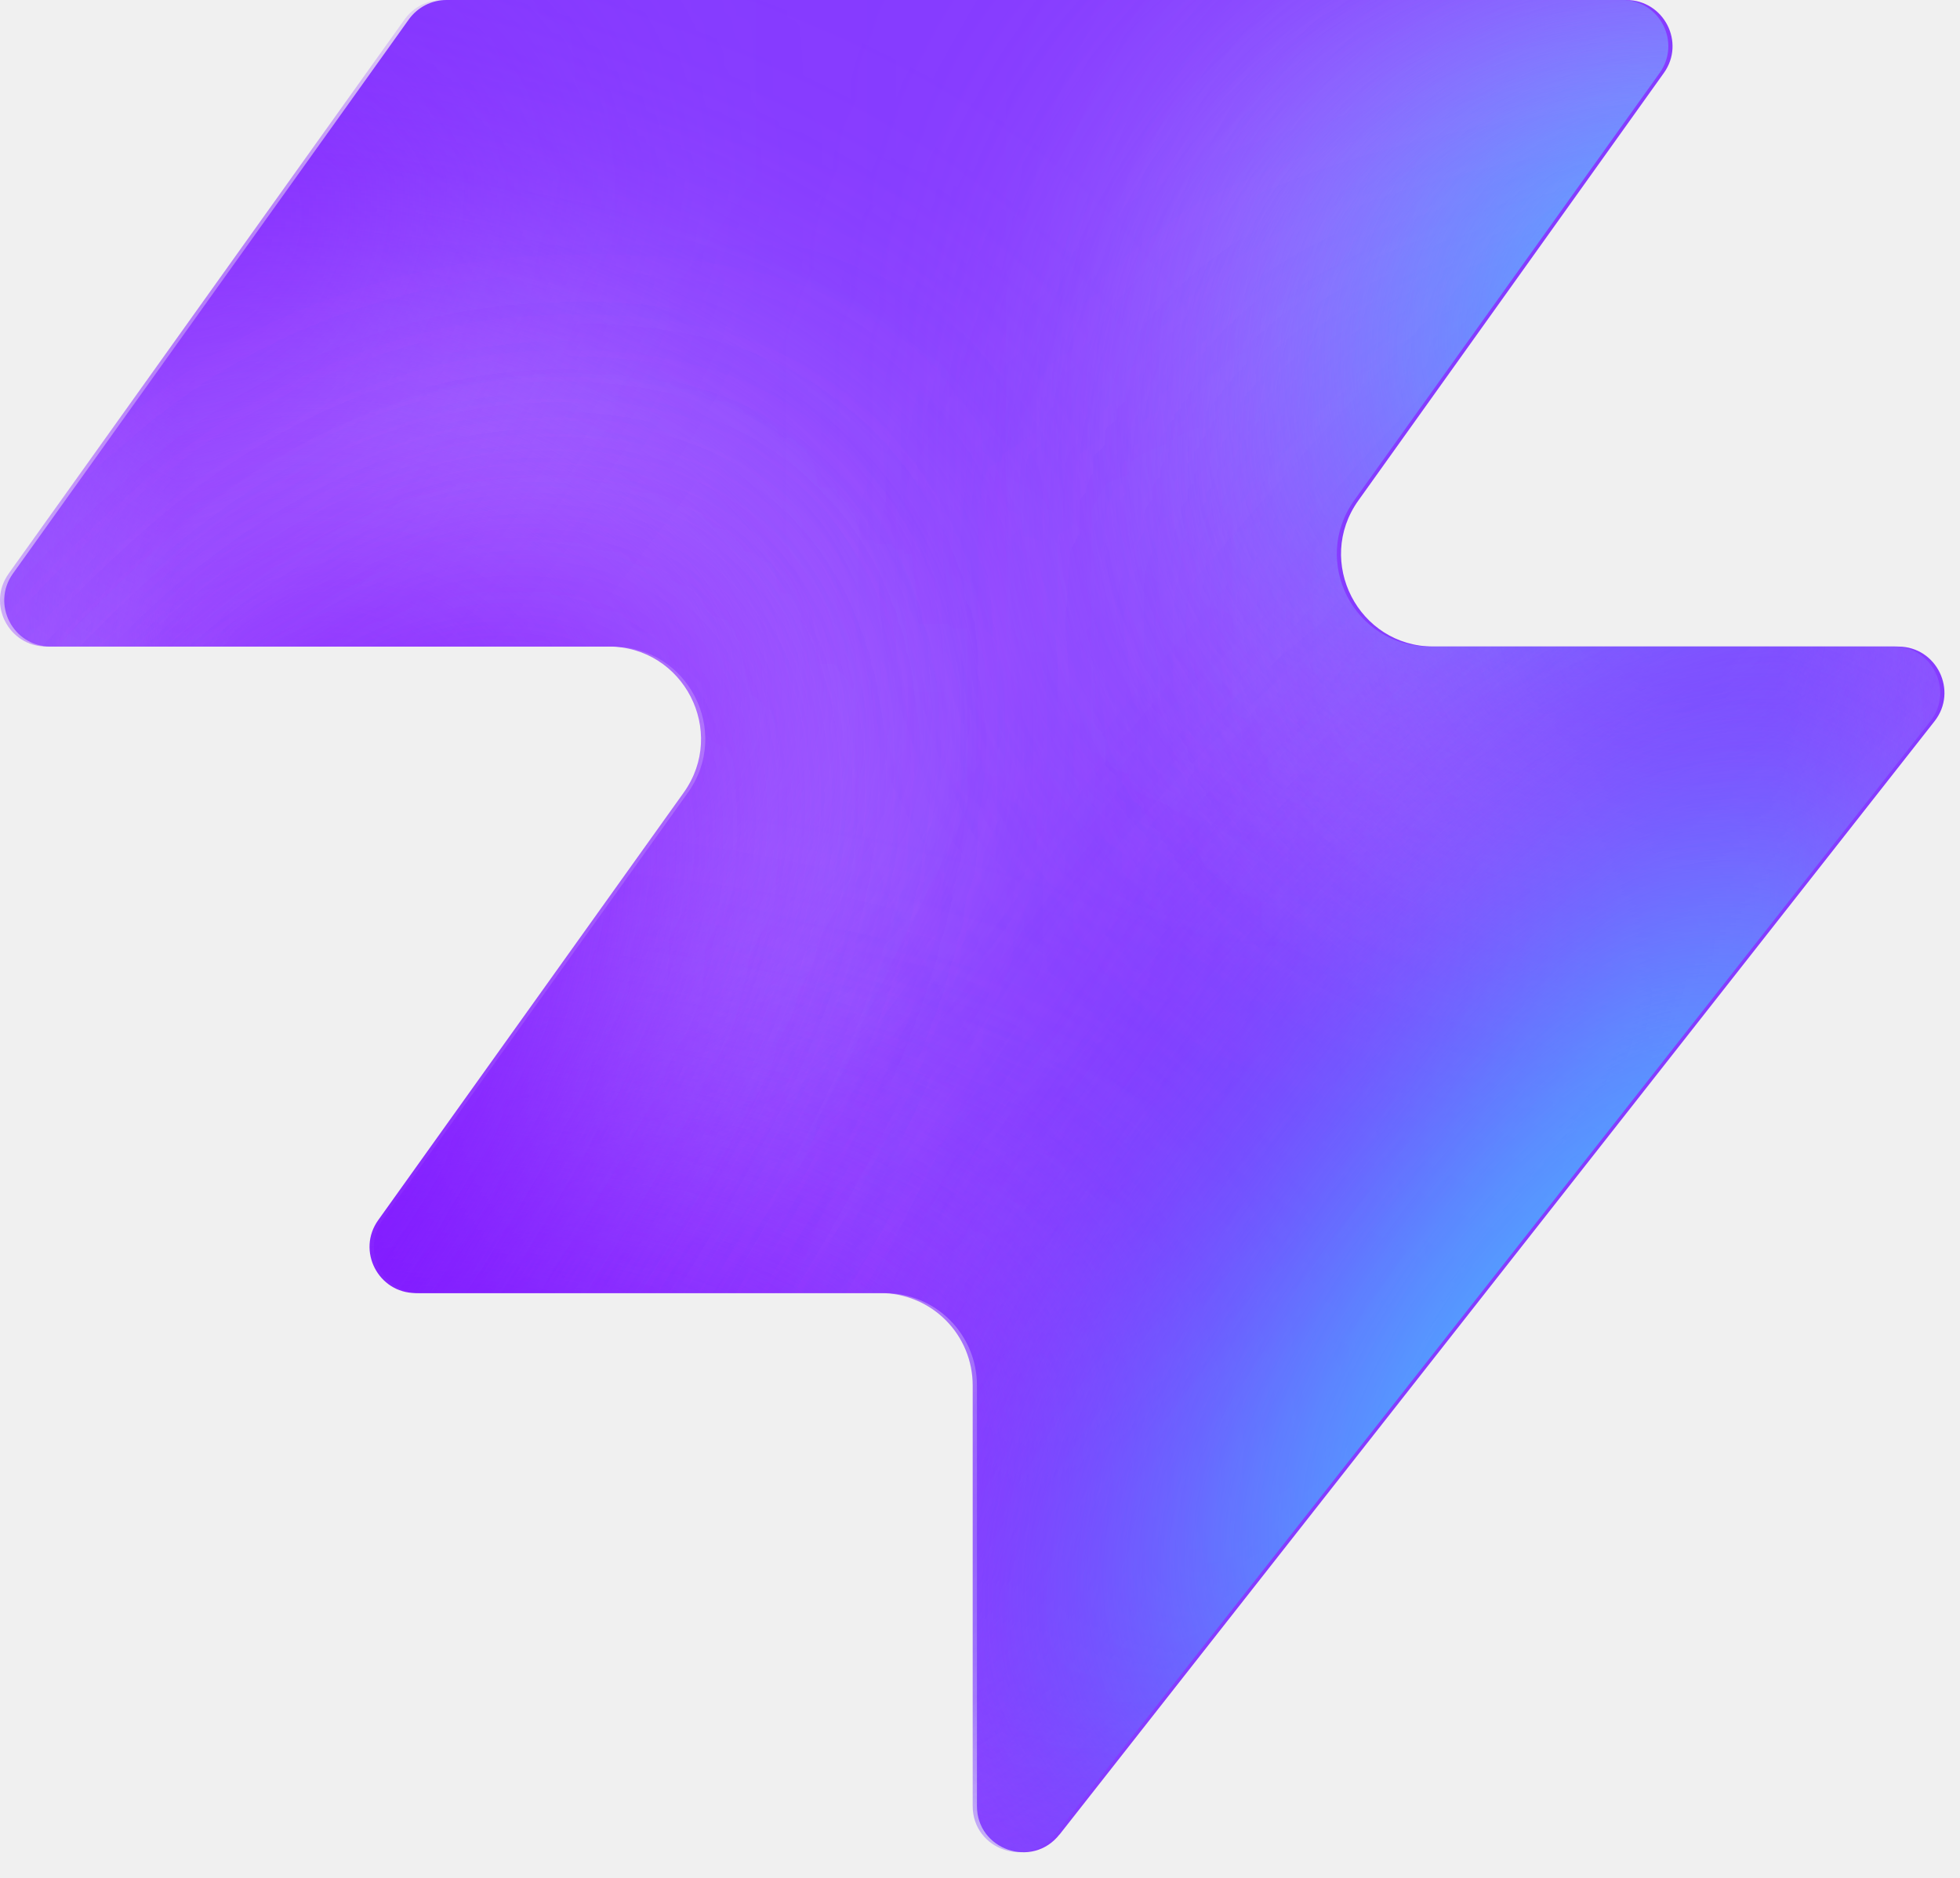
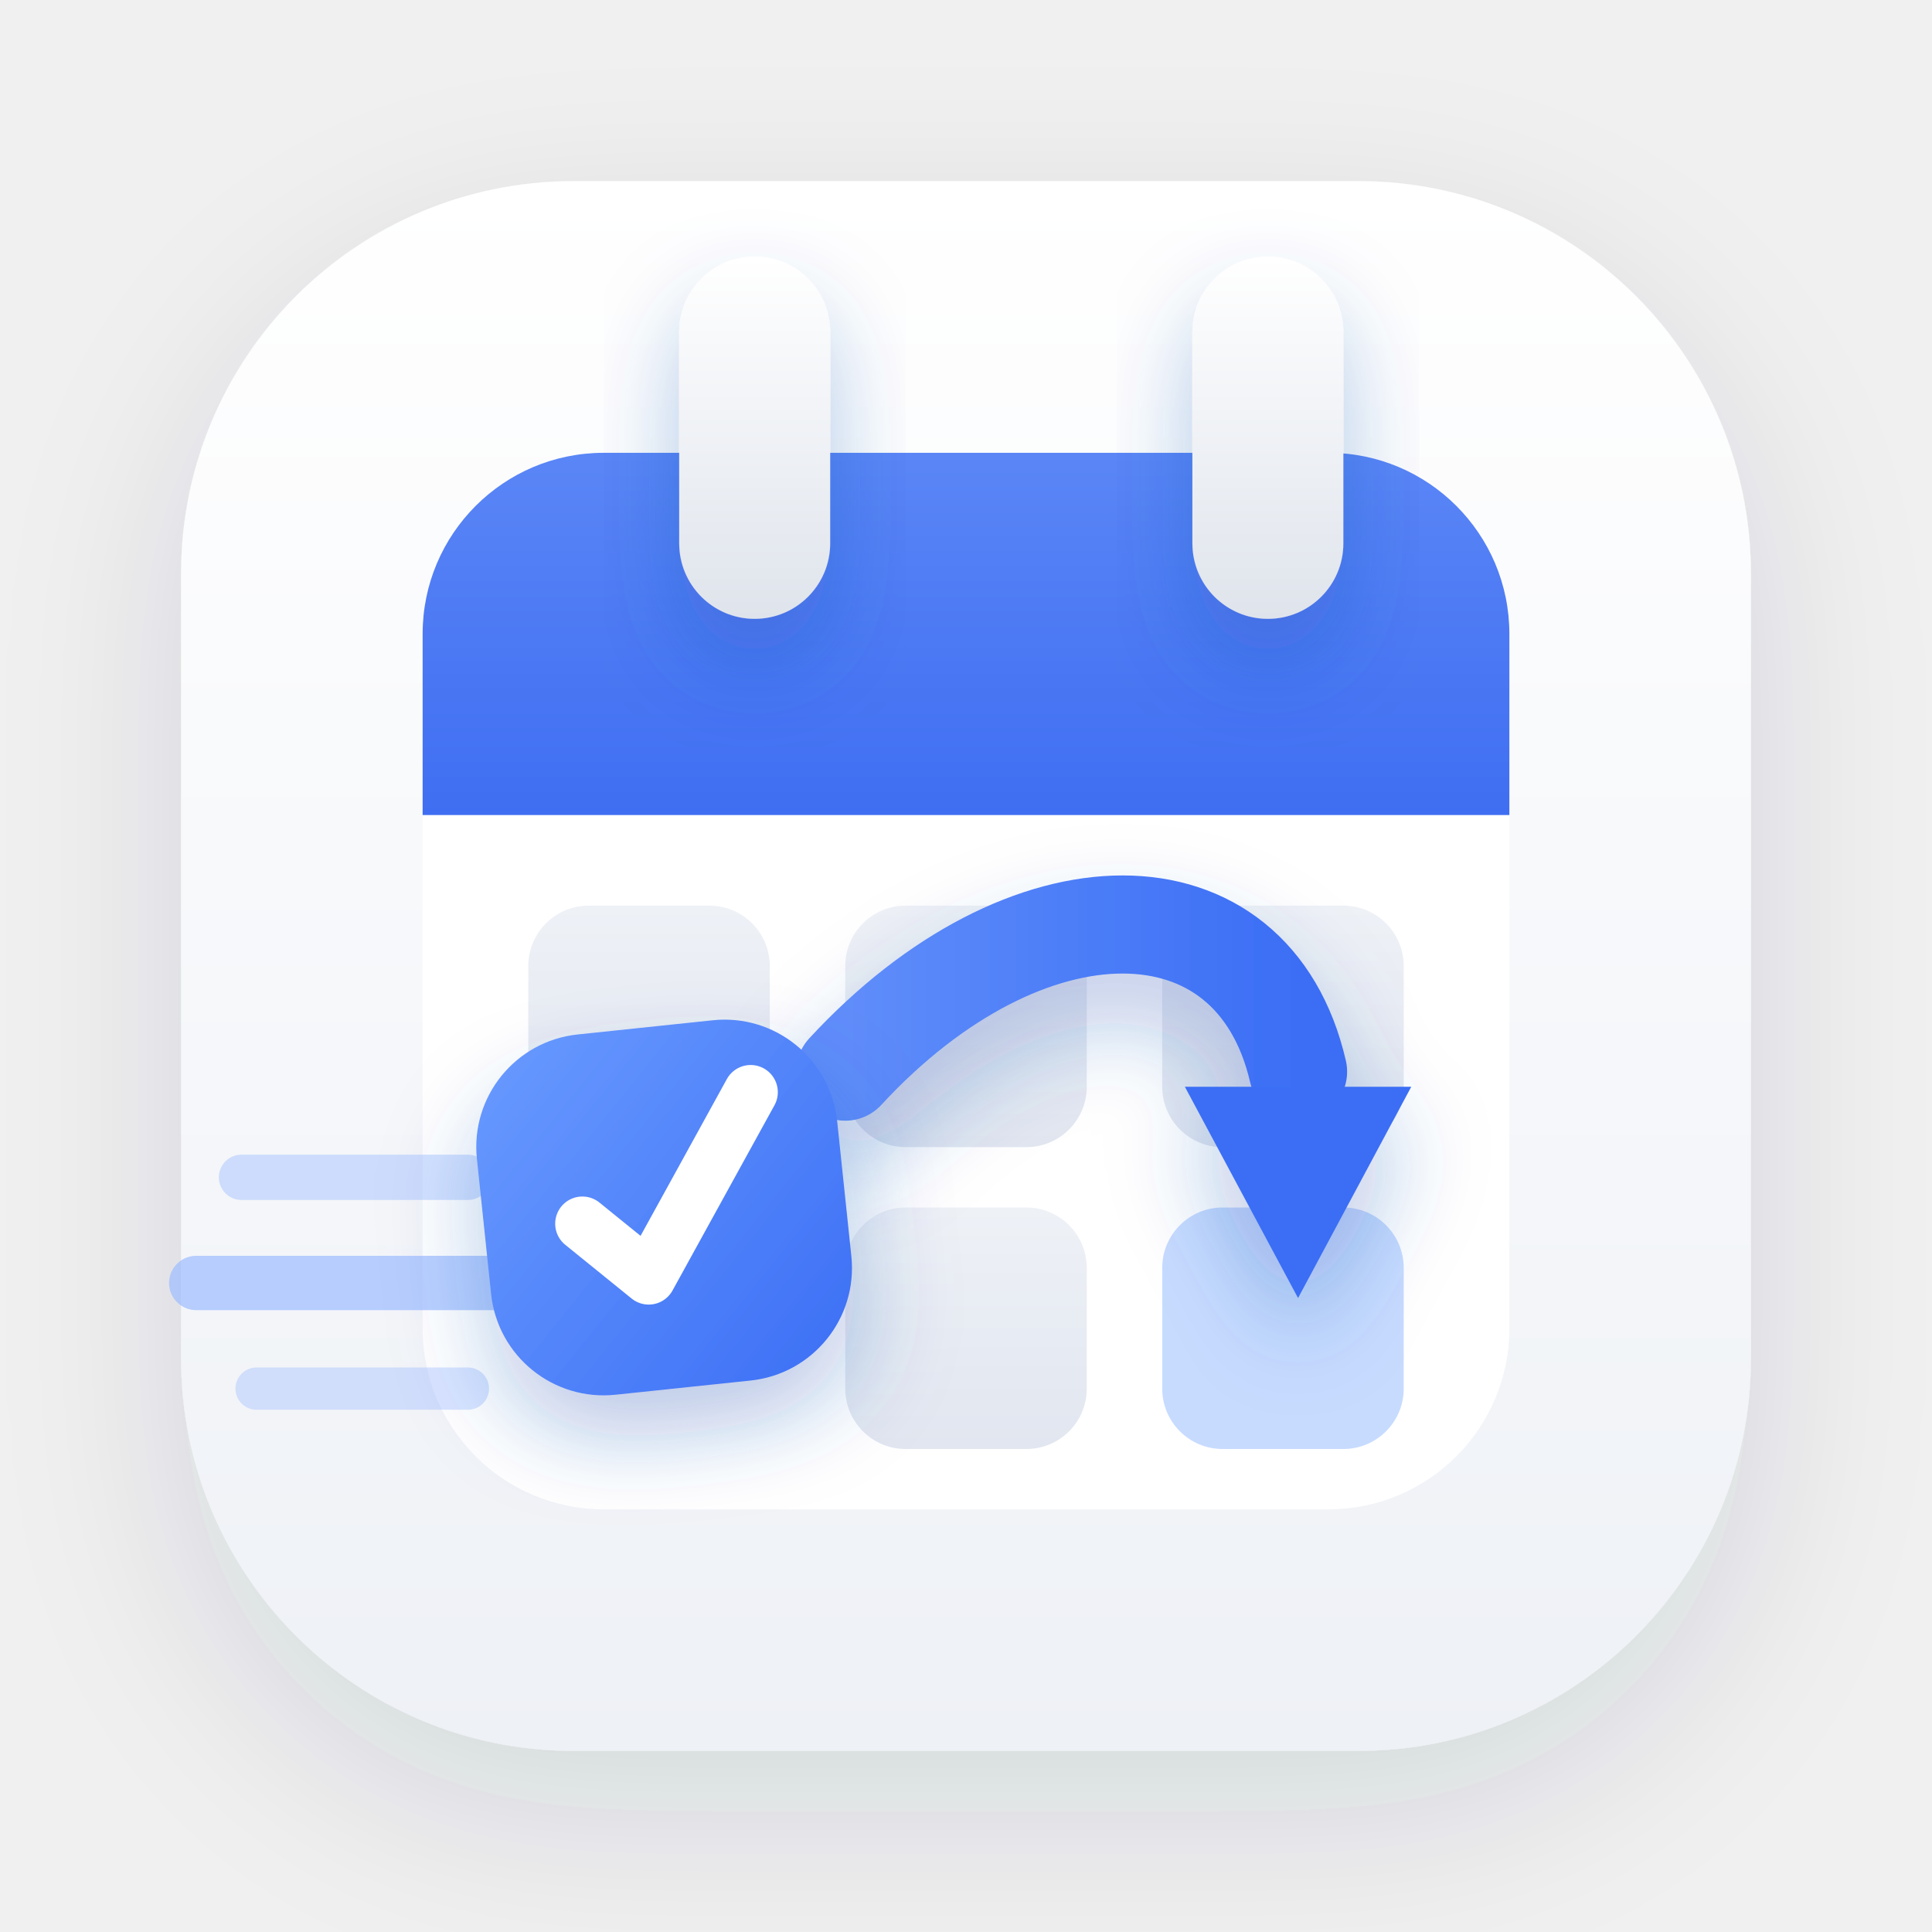
- <svg xmlns="http://www.w3.org/2000/svg" width="48" height="46" fill="none" viewBox="0 0 48 46">
-   <path fill="#863bff" d="M25.946 44.938c-.664.845-2.021.375-2.021-.698V33.937a2.26 2.26 0 0 0-2.262-2.262H10.287c-.92 0-1.456-1.04-.92-1.788l7.48-10.471c1.07-1.497 0-3.578-1.842-3.578H1.237c-.92 0-1.456-1.04-.92-1.788L10.013.474c.214-.297.556-.474.92-.474h28.894c.92 0 1.456 1.04.92 1.788l-7.48 10.471c-1.07 1.498 0 3.579 1.842 3.579h11.377c.943 0 1.473 1.088.89 1.83L25.947 44.94z" style="fill:#863bff;fill:color(display-p3 .525 .23 1);fill-opacity:1" />
-   <mask id="a" width="48" height="46" x="0" y="0" maskUnits="userSpaceOnUse" style="mask-type:alpha">
-     <path fill="#000" d="M25.842 44.938c-.664.844-2.021.375-2.021-.698V33.937a2.26 2.26 0 0 0-2.262-2.262H10.183c-.92 0-1.456-1.04-.92-1.788l7.48-10.471c1.07-1.498 0-3.579-1.842-3.579H1.133c-.92 0-1.456-1.04-.92-1.787L9.91.473c.214-.297.556-.474.92-.474h28.894c.92 0 1.456 1.04.92 1.788l-7.48 10.471c-1.07 1.498 0 3.578 1.842 3.578h11.377c.943 0 1.473 1.088.89 1.832L25.843 44.94z" style="fill:#000;fill-opacity:1" />
-   </mask>
-   <g mask="url(#a)">
-     <g filter="url(#b)">
-       <ellipse cx="5.508" cy="14.704" fill="#ede6ff" rx="5.508" ry="14.704" style="fill:#ede6ff;fill:color(display-p3 .927 .903 1);fill-opacity:1" transform="matrix(.00324 1 1 -.00324 -4.47 31.516)" />
-     </g>
-     <g filter="url(#c)">
-       <ellipse cx="10.399" cy="29.851" fill="#ede6ff" rx="10.399" ry="29.851" style="fill:#ede6ff;fill:color(display-p3 .927 .903 1);fill-opacity:1" transform="matrix(.00324 1 1 -.00324 -39.328 7.883)" />
-     </g>
-     <g filter="url(#d)">
-       <ellipse cx="5.508" cy="30.487" fill="#7e14ff" rx="5.508" ry="30.487" style="fill:#7e14ff;fill:color(display-p3 .492 .077 1);fill-opacity:1" transform="rotate(89.814 -25.913 -14.639)scale(1 -1)" />
-     </g>
-     <g filter="url(#e)">
-       <ellipse cx="5.508" cy="30.599" fill="#7e14ff" rx="5.508" ry="30.599" style="fill:#7e14ff;fill:color(display-p3 .492 .077 1);fill-opacity:1" transform="rotate(89.814 -32.644 -3.334)scale(1 -1)" />
-     </g>
-     <g filter="url(#f)">
-       <ellipse cx="5.508" cy="30.599" fill="#7e14ff" rx="5.508" ry="30.599" style="fill:#7e14ff;fill:color(display-p3 .492 .077 1);fill-opacity:1" transform="matrix(.00324 1 1 -.00324 -34.34 30.47)" />
-     </g>
-     <g filter="url(#g)">
-       <ellipse cx="14.072" cy="22.078" fill="#ede6ff" rx="14.072" ry="22.078" style="fill:#ede6ff;fill:color(display-p3 .927 .903 1);fill-opacity:1" transform="rotate(93.35 24.506 48.493)scale(-1 1)" />
-     </g>
-     <g filter="url(#h)">
-       <ellipse cx="3.47" cy="21.501" fill="#7e14ff" rx="3.47" ry="21.501" style="fill:#7e14ff;fill:color(display-p3 .492 .077 1);fill-opacity:1" transform="rotate(89.009 28.708 47.59)scale(-1 1)" />
-     </g>
-     <g filter="url(#i)">
-       <ellipse cx="3.47" cy="21.501" fill="#7e14ff" rx="3.47" ry="21.501" style="fill:#7e14ff;fill:color(display-p3 .492 .077 1);fill-opacity:1" transform="rotate(89.009 28.708 47.59)scale(-1 1)" />
-     </g>
-     <g filter="url(#j)">
-       <ellipse cx=".387" cy="8.972" fill="#7e14ff" rx="4.407" ry="29.108" style="fill:#7e14ff;fill:color(display-p3 .492 .077 1);fill-opacity:1" transform="rotate(39.51 .387 8.972)" />
-     </g>
-     <g filter="url(#k)">
-       <ellipse cx="47.523" cy="-6.092" fill="#7e14ff" rx="4.407" ry="29.108" style="fill:#7e14ff;fill:color(display-p3 .492 .077 1);fill-opacity:1" transform="rotate(37.892 47.523 -6.092)" />
-     </g>
-     <g filter="url(#l)">
-       <ellipse cx="41.412" cy="6.333" fill="#47bfff" rx="5.971" ry="9.665" style="fill:#47bfff;fill:color(display-p3 .28 .748 1);fill-opacity:1" transform="rotate(37.892 41.412 6.333)" />
-     </g>
-     <g filter="url(#m)">
-       <ellipse cx="-1.879" cy="38.332" fill="#7e14ff" rx="4.407" ry="29.108" style="fill:#7e14ff;fill:color(display-p3 .492 .077 1);fill-opacity:1" transform="rotate(37.892 -1.88 38.332)" />
-     </g>
-     <g filter="url(#n)">
-       <ellipse cx="-1.879" cy="38.332" fill="#7e14ff" rx="4.407" ry="29.108" style="fill:#7e14ff;fill:color(display-p3 .492 .077 1);fill-opacity:1" transform="rotate(37.892 -1.88 38.332)" />
-     </g>
-     <g filter="url(#o)">
-       <ellipse cx="35.651" cy="29.907" fill="#7e14ff" rx="4.407" ry="29.108" style="fill:#7e14ff;fill:color(display-p3 .492 .077 1);fill-opacity:1" transform="rotate(37.892 35.651 29.907)" />
-     </g>
-     <g filter="url(#p)">
-       <ellipse cx="38.418" cy="32.4" fill="#47bfff" rx="5.971" ry="15.297" style="fill:#47bfff;fill:color(display-p3 .28 .748 1);fill-opacity:1" transform="rotate(37.892 38.418 32.4)" />
-     </g>
-   </g>
+ <svg xmlns="http://www.w3.org/2000/svg" viewBox="0 0 128 128">
  <defs>
-     <filter id="b" width="60.045" height="41.654" x="-19.77" y="16.149" color-interpolation-filters="sRGB" filterUnits="userSpaceOnUse">
-       <feFlood flood-opacity="0" result="BackgroundImageFix" />
-       <feBlend in="SourceGraphic" in2="BackgroundImageFix" result="shape" />
-       <feGaussianBlur result="effect1_foregroundBlur_2002_17158" stdDeviation="7.659" />
+     <linearGradient id="plate" x1="0" y1="0" x2="0" y2="1">
+       <stop offset="0" stop-color="#ffffff" />
+       <stop offset="1" stop-color="#eef1f6" />
+     </linearGradient>
+     <linearGradient id="bar" x1="0" y1="0" x2="0" y2="1">
+       <stop offset="0" stop-color="#5a86f6" />
+       <stop offset="1" stop-color="#3f6ef2" />
+     </linearGradient>
+     <linearGradient id="ring" x1="0" y1="0" x2="0" y2="1">
+       <stop offset="0" stop-color="#ffffff" />
+       <stop offset="1" stop-color="#dfe4ec" />
+     </linearGradient>
+     <linearGradient id="tile" x1="0" y1="0" x2="0" y2="1">
+       <stop offset="0" stop-color="#eef1f6" />
+       <stop offset="1" stop-color="#e1e6f0" />
+     </linearGradient>
+     <linearGradient id="chk" x1="0" y1="0" x2="1" y2="1">
+       <stop offset="0" stop-color="#6a9bff" />
+       <stop offset="1" stop-color="#3b6ef5" />
+     </linearGradient>
+     <linearGradient id="arrow" x1="0" y1="0" x2="1" y2="0">
+       <stop offset="0" stop-color="#5f8dfa" />
+       <stop offset="1" stop-color="#3b6ef5" />
+     </linearGradient>
+     <filter id="soft" x="-50%" y="-50%" width="200%" height="200%">
+       <feDropShadow dx="0" dy="3" stdDeviation="3" flood-color="#2b4fb0" flood-opacity="0.3" />
    </filter>
-     <filter id="c" width="90.34" height="51.437" x="-54.613" y="-7.533" color-interpolation-filters="sRGB" filterUnits="userSpaceOnUse">
-       <feFlood flood-opacity="0" result="BackgroundImageFix" />
-       <feBlend in="SourceGraphic" in2="BackgroundImageFix" result="shape" />
-       <feGaussianBlur result="effect1_foregroundBlur_2002_17158" stdDeviation="7.659" />
-     </filter>
-     <filter id="d" width="79.355" height="29.4" x="-49.64" y="2.03" color-interpolation-filters="sRGB" filterUnits="userSpaceOnUse">
-       <feFlood flood-opacity="0" result="BackgroundImageFix" />
-       <feBlend in="SourceGraphic" in2="BackgroundImageFix" result="shape" />
-       <feGaussianBlur result="effect1_foregroundBlur_2002_17158" stdDeviation="4.596" />
-     </filter>
-     <filter id="e" width="79.579" height="29.4" x="-45.045" y="20.029" color-interpolation-filters="sRGB" filterUnits="userSpaceOnUse">
-       <feFlood flood-opacity="0" result="BackgroundImageFix" />
-       <feBlend in="SourceGraphic" in2="BackgroundImageFix" result="shape" />
-       <feGaussianBlur result="effect1_foregroundBlur_2002_17158" stdDeviation="4.596" />
-     </filter>
-     <filter id="f" width="79.579" height="29.4" x="-43.513" y="21.178" color-interpolation-filters="sRGB" filterUnits="userSpaceOnUse">
-       <feFlood flood-opacity="0" result="BackgroundImageFix" />
-       <feBlend in="SourceGraphic" in2="BackgroundImageFix" result="shape" />
-       <feGaussianBlur result="effect1_foregroundBlur_2002_17158" stdDeviation="4.596" />
-     </filter>
-     <filter id="g" width="74.749" height="58.852" x="15.756" y="-17.901" color-interpolation-filters="sRGB" filterUnits="userSpaceOnUse">
-       <feFlood flood-opacity="0" result="BackgroundImageFix" />
-       <feBlend in="SourceGraphic" in2="BackgroundImageFix" result="shape" />
-       <feGaussianBlur result="effect1_foregroundBlur_2002_17158" stdDeviation="7.659" />
-     </filter>
-     <filter id="h" width="61.377" height="25.362" x="23.548" y="2.284" color-interpolation-filters="sRGB" filterUnits="userSpaceOnUse">
-       <feFlood flood-opacity="0" result="BackgroundImageFix" />
-       <feBlend in="SourceGraphic" in2="BackgroundImageFix" result="shape" />
-       <feGaussianBlur result="effect1_foregroundBlur_2002_17158" stdDeviation="4.596" />
-     </filter>
-     <filter id="i" width="61.377" height="25.362" x="23.548" y="2.284" color-interpolation-filters="sRGB" filterUnits="userSpaceOnUse">
-       <feFlood flood-opacity="0" result="BackgroundImageFix" />
-       <feBlend in="SourceGraphic" in2="BackgroundImageFix" result="shape" />
-       <feGaussianBlur result="effect1_foregroundBlur_2002_17158" stdDeviation="4.596" />
-     </filter>
-     <filter id="j" width="56.045" height="63.649" x="-27.636" y="-22.853" color-interpolation-filters="sRGB" filterUnits="userSpaceOnUse">
-       <feFlood flood-opacity="0" result="BackgroundImageFix" />
-       <feBlend in="SourceGraphic" in2="BackgroundImageFix" result="shape" />
-       <feGaussianBlur result="effect1_foregroundBlur_2002_17158" stdDeviation="4.596" />
-     </filter>
-     <filter id="k" width="54.814" height="64.646" x="20.116" y="-38.415" color-interpolation-filters="sRGB" filterUnits="userSpaceOnUse">
-       <feFlood flood-opacity="0" result="BackgroundImageFix" />
-       <feBlend in="SourceGraphic" in2="BackgroundImageFix" result="shape" />
-       <feGaussianBlur result="effect1_foregroundBlur_2002_17158" stdDeviation="4.596" />
-     </filter>
-     <filter id="l" width="33.541" height="35.313" x="24.641" y="-11.323" color-interpolation-filters="sRGB" filterUnits="userSpaceOnUse">
-       <feFlood flood-opacity="0" result="BackgroundImageFix" />
-       <feBlend in="SourceGraphic" in2="BackgroundImageFix" result="shape" />
-       <feGaussianBlur result="effect1_foregroundBlur_2002_17158" stdDeviation="4.596" />
-     </filter>
-     <filter id="m" width="54.814" height="64.646" x="-29.286" y="6.009" color-interpolation-filters="sRGB" filterUnits="userSpaceOnUse">
-       <feFlood flood-opacity="0" result="BackgroundImageFix" />
-       <feBlend in="SourceGraphic" in2="BackgroundImageFix" result="shape" />
-       <feGaussianBlur result="effect1_foregroundBlur_2002_17158" stdDeviation="4.596" />
-     </filter>
-     <filter id="n" width="54.814" height="64.646" x="-29.286" y="6.009" color-interpolation-filters="sRGB" filterUnits="userSpaceOnUse">
-       <feFlood flood-opacity="0" result="BackgroundImageFix" />
-       <feBlend in="SourceGraphic" in2="BackgroundImageFix" result="shape" />
-       <feGaussianBlur result="effect1_foregroundBlur_2002_17158" stdDeviation="4.596" />
-     </filter>
-     <filter id="o" width="54.814" height="64.646" x="8.244" y="-2.416" color-interpolation-filters="sRGB" filterUnits="userSpaceOnUse">
-       <feFlood flood-opacity="0" result="BackgroundImageFix" />
-       <feBlend in="SourceGraphic" in2="BackgroundImageFix" result="shape" />
-       <feGaussianBlur result="effect1_foregroundBlur_2002_17158" stdDeviation="4.596" />
-     </filter>
-     <filter id="p" width="39.409" height="43.623" x="18.713" y="10.588" color-interpolation-filters="sRGB" filterUnits="userSpaceOnUse">
-       <feFlood flood-opacity="0" result="BackgroundImageFix" />
-       <feBlend in="SourceGraphic" in2="BackgroundImageFix" result="shape" />
-       <feGaussianBlur result="effect1_foregroundBlur_2002_17158" stdDeviation="4.596" />
+     <filter id="plateShadow" x="-20%" y="-20%" width="140%" height="140%">
+       <feDropShadow dx="0" dy="4" stdDeviation="6" flood-color="#1f2b45" flood-opacity="0.12" />
    </filter>
  </defs>
+   <rect x="12" y="12" width="104" height="104" rx="26" fill="url(#plate)" filter="url(#plateShadow)" />
+   <rect x="28" y="30" width="72" height="70" rx="12" fill="#ffffff" />
+   <path d="M28 54 V42 A12 12 0 0 1 40 30 H88 A12 12 0 0 1 100 42 V54 Z" fill="url(#bar)" />
+   <rect x="45" y="17" width="10" height="24" rx="5" fill="url(#ring)" filter="url(#soft)" />
+   <rect x="79" y="17" width="10" height="24" rx="5" fill="url(#ring)" filter="url(#soft)" />
+   <g fill="url(#tile)">
+     <rect x="35" y="60" width="16" height="16" rx="4" />
+     <rect x="56" y="60" width="16" height="16" rx="4" />
+     <rect x="77" y="60" width="16" height="16" rx="4" />
+     <rect x="56" y="80" width="16" height="16" rx="4" />
+   </g>
+   <rect x="77" y="80" width="16" height="16" rx="4" fill="#c7dbff" />
+   <g filter="url(#soft)">
+     <path d="M56 71 C 68 58, 83 58, 86 71" fill="none" stroke="url(#arrow)" stroke-width="6.5" stroke-linecap="round" />
+     <path d="M86 86 L78.5 72 L93.5 72 Z" fill="#3b6ef5" />
+   </g>
+   <g stroke="#9dbcff" stroke-linecap="round">
+     <line x1="16" y1="78" x2="31" y2="78" stroke-width="3" opacity="0.45" />
+     <line x1="13" y1="85" x2="34" y2="85" stroke-width="3.6" opacity="0.7" />
+     <line x1="17" y1="92" x2="31" y2="92" stroke-width="2.8" opacity="0.4" />
+   </g>
+   <g transform="rotate(-6 44 80)" filter="url(#soft)">
+     <rect x="32" y="68" width="24" height="24" rx="7.5" fill="url(#chk)" />
+     <path d="M38.5 80.5 l4 4 L50.5 73" fill="none" stroke="#ffffff" stroke-width="3.6" stroke-linecap="round" stroke-linejoin="round" />
+   </g>
</svg>
